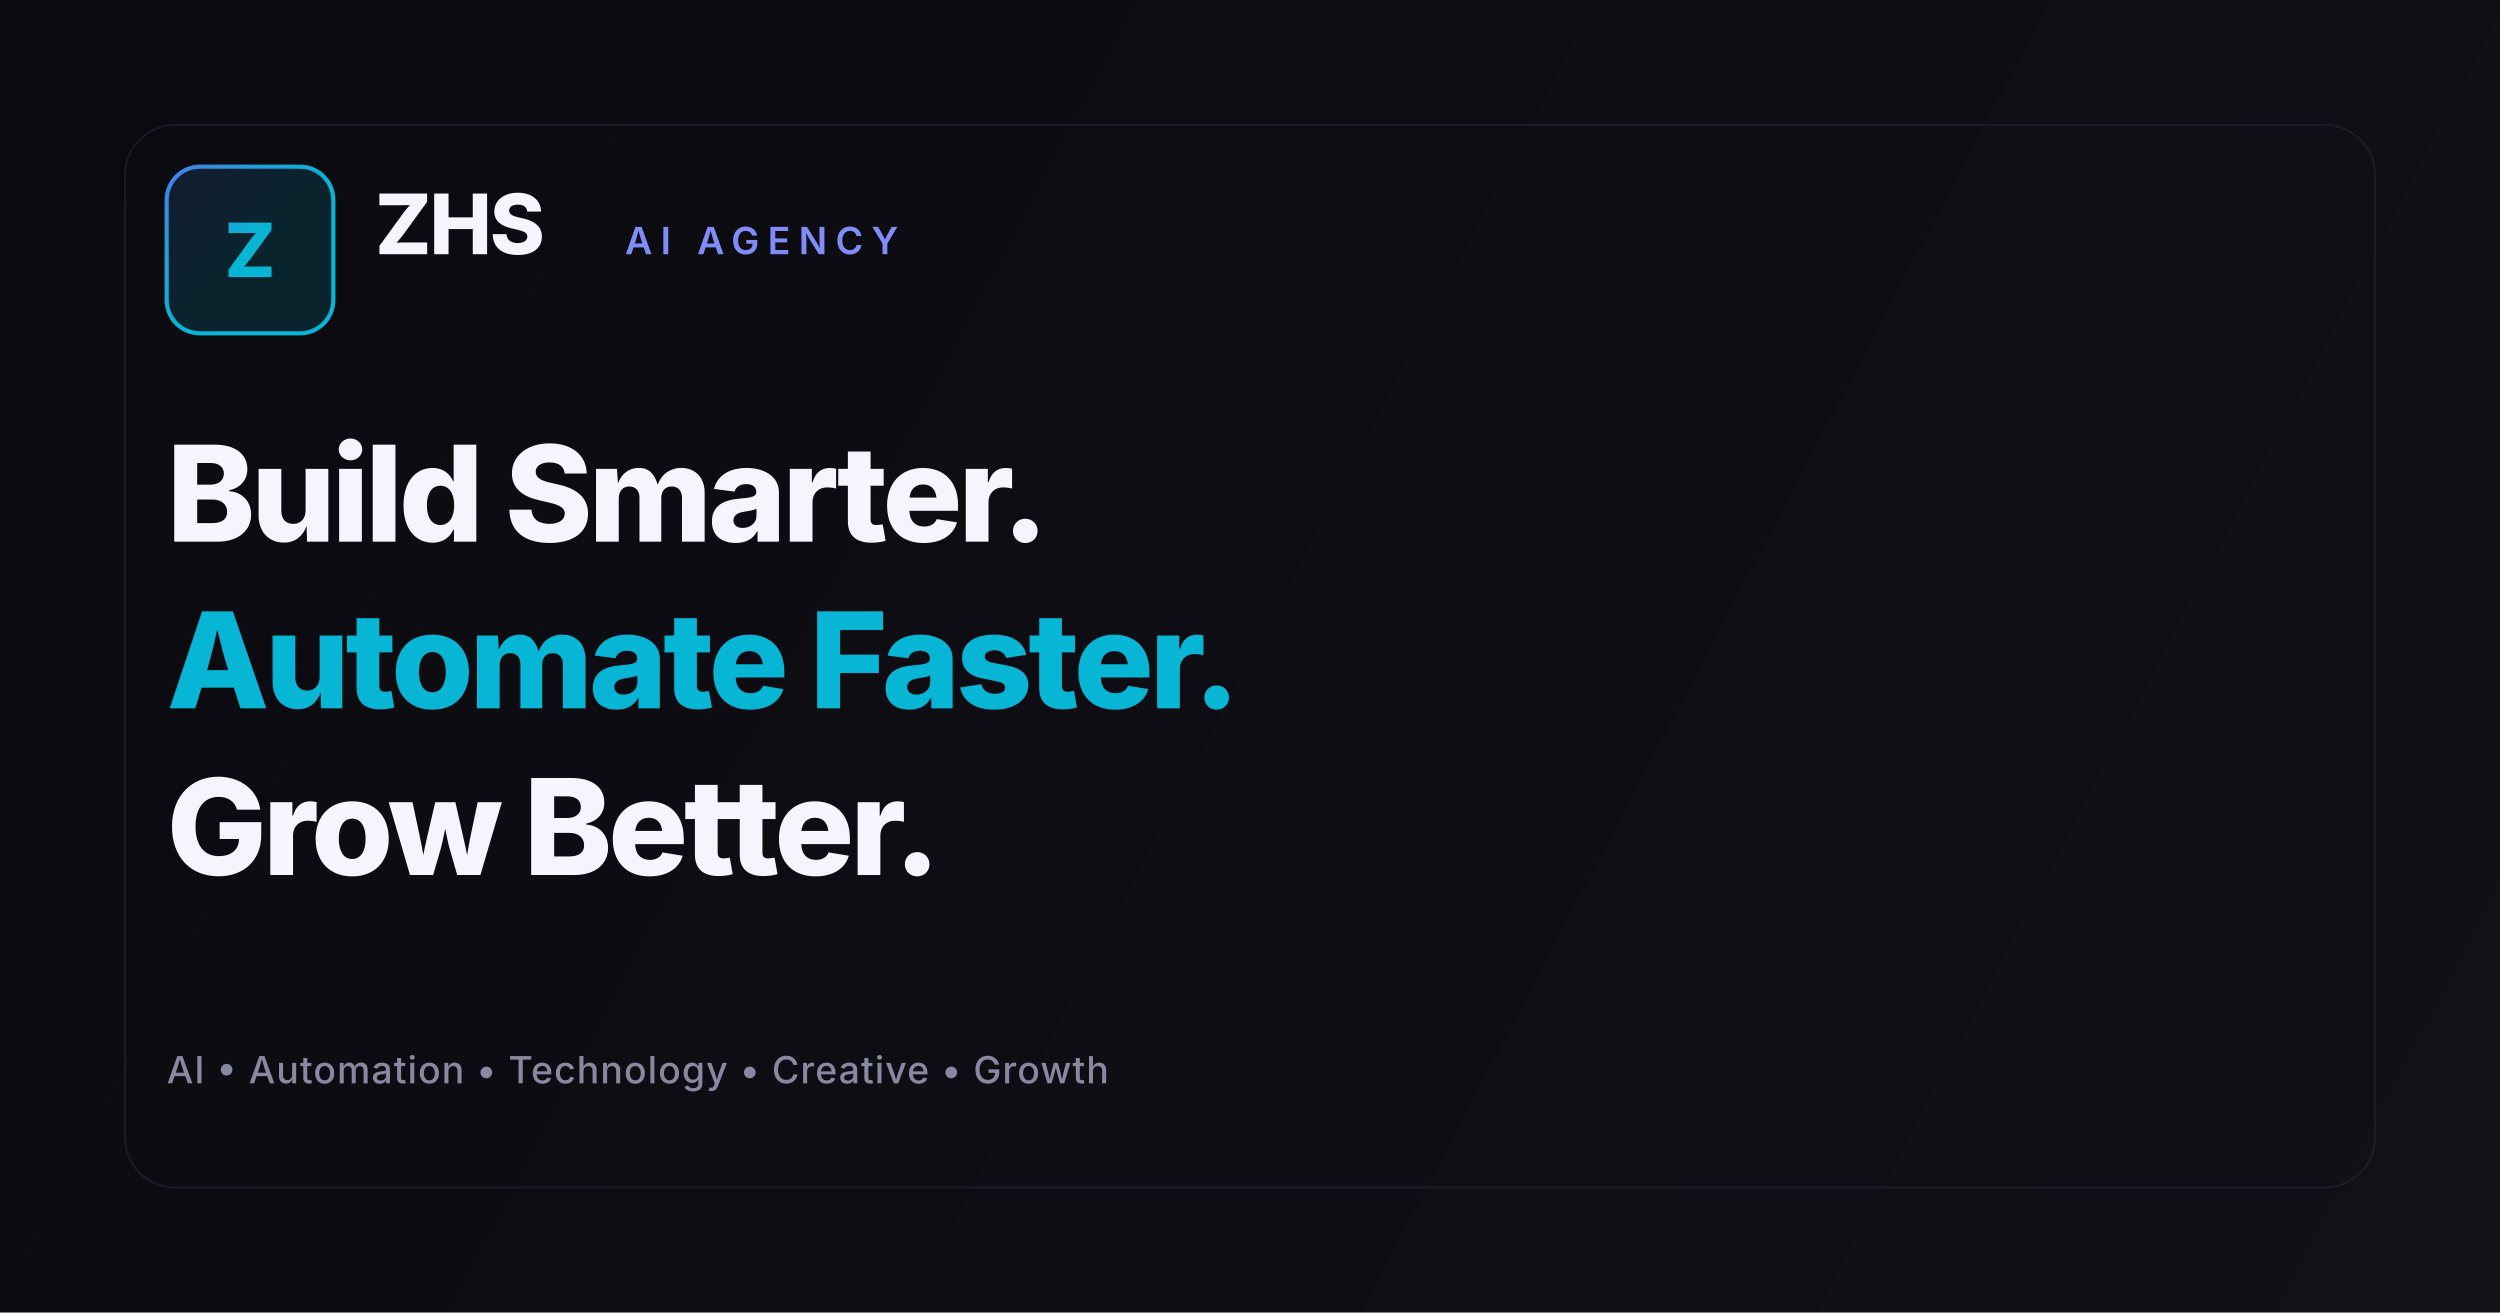
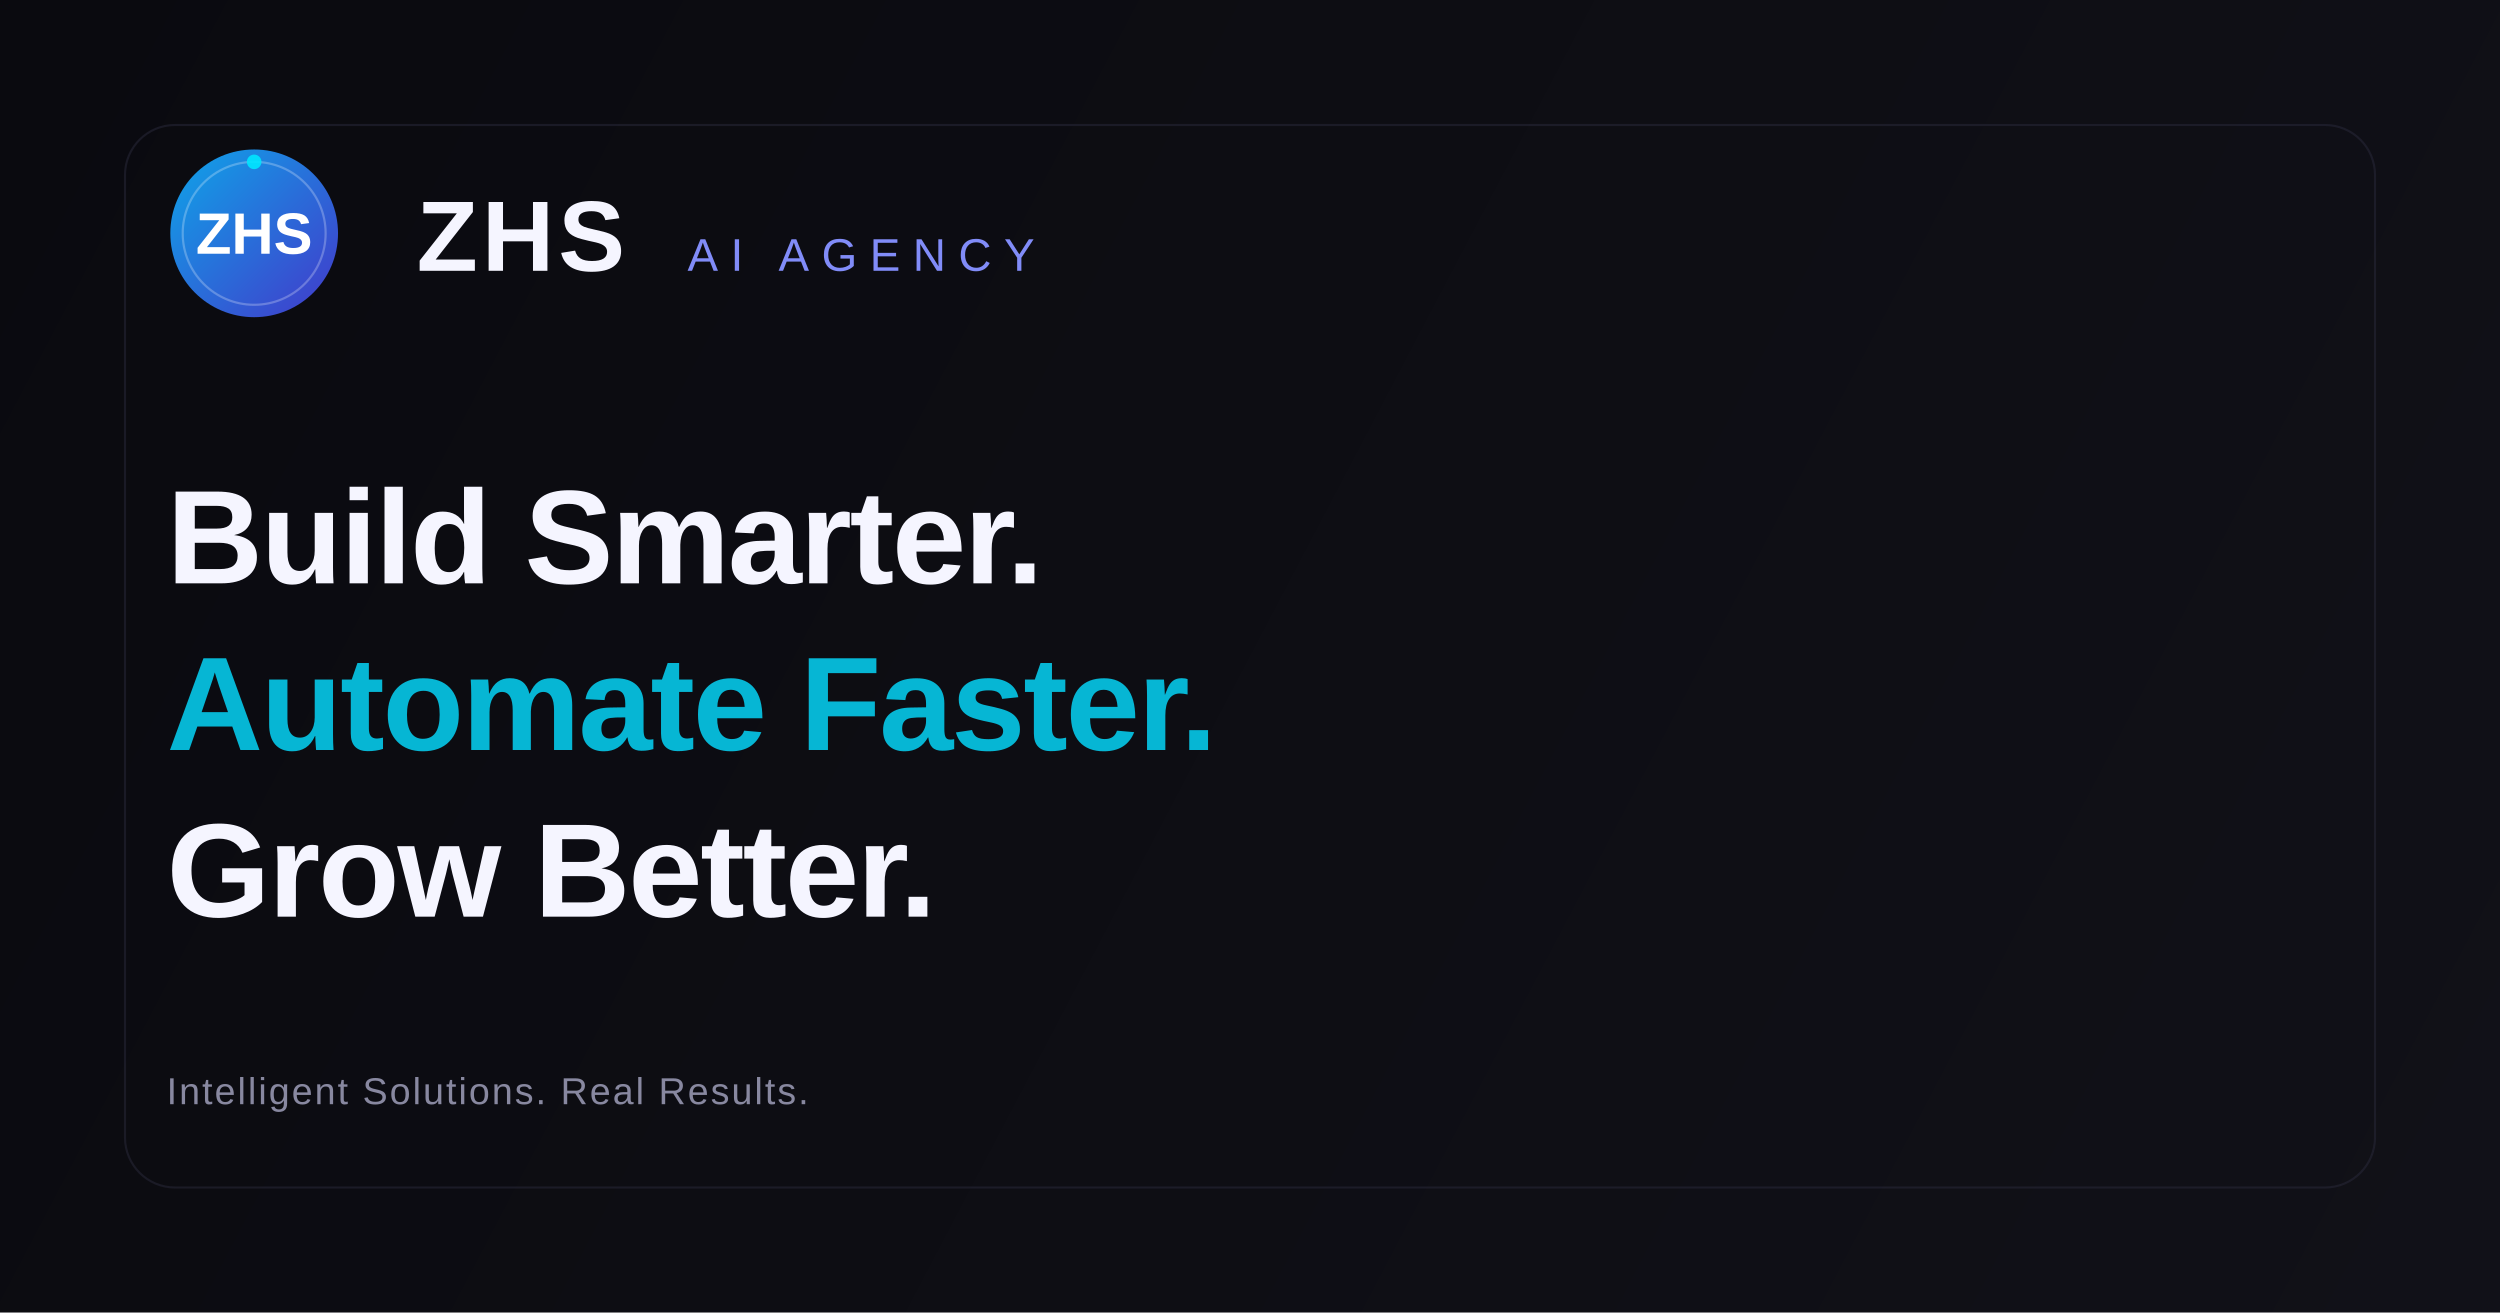
<svg xmlns="http://www.w3.org/2000/svg" viewBox="0 0 1200 630" fill="none">
  <defs>
    <linearGradient id="bg" x1="0" y1="0" x2="1200" y2="630" gradientUnits="userSpaceOnUse">
      <stop offset="0%" stop-color="#0a0a0f" />
      <stop offset="100%" stop-color="#111118" />
+     </linearGradient>
+     <linearGradient id="badgeGrad" x1="0%" y1="0%" x2="100%" y2="100%">
+       <stop offset="0%" stop-color="#0EA5E9" />
+       <stop offset="100%" stop-color="#4338CA" />
    </linearGradient>
    <linearGradient id="accent" x1="0" y1="0" x2="120" y2="120" gradientUnits="userSpaceOnUse">
      <stop offset="0%" stop-color="#818cf8" />
      <stop offset="50%" stop-color="#6366f1" />
      <stop offset="100%" stop-color="#06b6d4" />
    </linearGradient>
  </defs>
  <rect width="1200" height="630" fill="url(#bg)" />
  <rect x="60" y="60" width="1080" height="510" rx="24" stroke="rgba(42,42,61,0.5)" stroke-width="1" fill="none" />
-   <rect x="80" y="80" width="80" height="80" rx="16" fill="url(#accent)" opacity="0.15" />
-   <rect x="80" y="80" width="80" height="80" rx="16" stroke="url(#accent)" stroke-width="2" fill="none" />
-   <text x="120" y="133" font-family="Inter, system-ui, sans-serif" font-size="36" font-weight="800" fill="url(#accent)" text-anchor="middle">Z</text>
-   <text x="180" y="122" font-family="Inter, system-ui, sans-serif" font-size="40" font-weight="800" fill="#f5f5ff" letter-spacing="-1">ZHS</text>
-   <text x="300" y="122" font-family="Inter, system-ui, sans-serif" font-size="18" font-weight="600" fill="#818cf8" letter-spacing="4">AI AGENCY</text>
-   <text x="80" y="260" font-family="Inter, system-ui, sans-serif" font-size="64" font-weight="800" fill="#f5f5ff" letter-spacing="-2">Build Smarter.</text>
-   <text x="80" y="340" font-family="Inter, system-ui, sans-serif" font-size="64" font-weight="800" fill="url(#accent)" letter-spacing="-2">Automate Faster.</text>
-   <text x="80" y="420" font-family="Inter, system-ui, sans-serif" font-size="64" font-weight="800" fill="#f5f5ff" letter-spacing="-2">Grow Better.</text>
-   <text x="80" y="520" font-family="Inter, system-ui, sans-serif" font-size="18" font-weight="500" fill="#8888a0" letter-spacing="0.5">AI • Automation • Technology • Creative • Growth</text>
+   <g transform="translate(80,70) scale(0.35)">
+     <circle cx="120" cy="120" r="115" fill="url(#badgeGrad)" />
+     <ellipse cx="120" cy="120" rx="98" ry="98" fill="none" stroke="#ffffff" stroke-opacity="0.25" stroke-width="3" />
+     <circle cx="120" cy="22" r="10" fill="#00E5FF" opacity="0.9" />
+     <text x="120" y="148" text-anchor="middle" font-family="Arial, Helvetica, sans-serif" font-weight="800" font-size="80" fill="#ffffff">ZHS</text>
+   </g>
+   <text x="200" y="130" font-family="Arial, Helvetica, sans-serif" font-size="48" font-weight="800" fill="#f5f5ff" letter-spacing="2">ZHS</text>
+   <text x="330" y="130" font-family="Arial, Helvetica, sans-serif" font-size="22" font-weight="500" fill="#818cf8" letter-spacing="6">AI  AGENCY</text>
+   <text x="80" y="280" font-family="Arial, Helvetica, sans-serif" font-size="64" font-weight="800" fill="#f5f5ff" letter-spacing="-1">Build Smarter.</text>
+   <text x="80" y="360" font-family="Arial, Helvetica, sans-serif" font-size="64" font-weight="800" fill="url(#accent)" letter-spacing="-1">Automate Faster.</text>
+   <text x="80" y="440" font-family="Arial, Helvetica, sans-serif" font-size="64" font-weight="800" fill="#f5f5ff" letter-spacing="-1">Grow Better.</text>
+   <text x="80" y="530" font-family="Arial, Helvetica, sans-serif" font-size="18" font-weight="500" fill="#8888a0" letter-spacing="1">Intelligent Solutions. Real Results.</text>
</svg>
